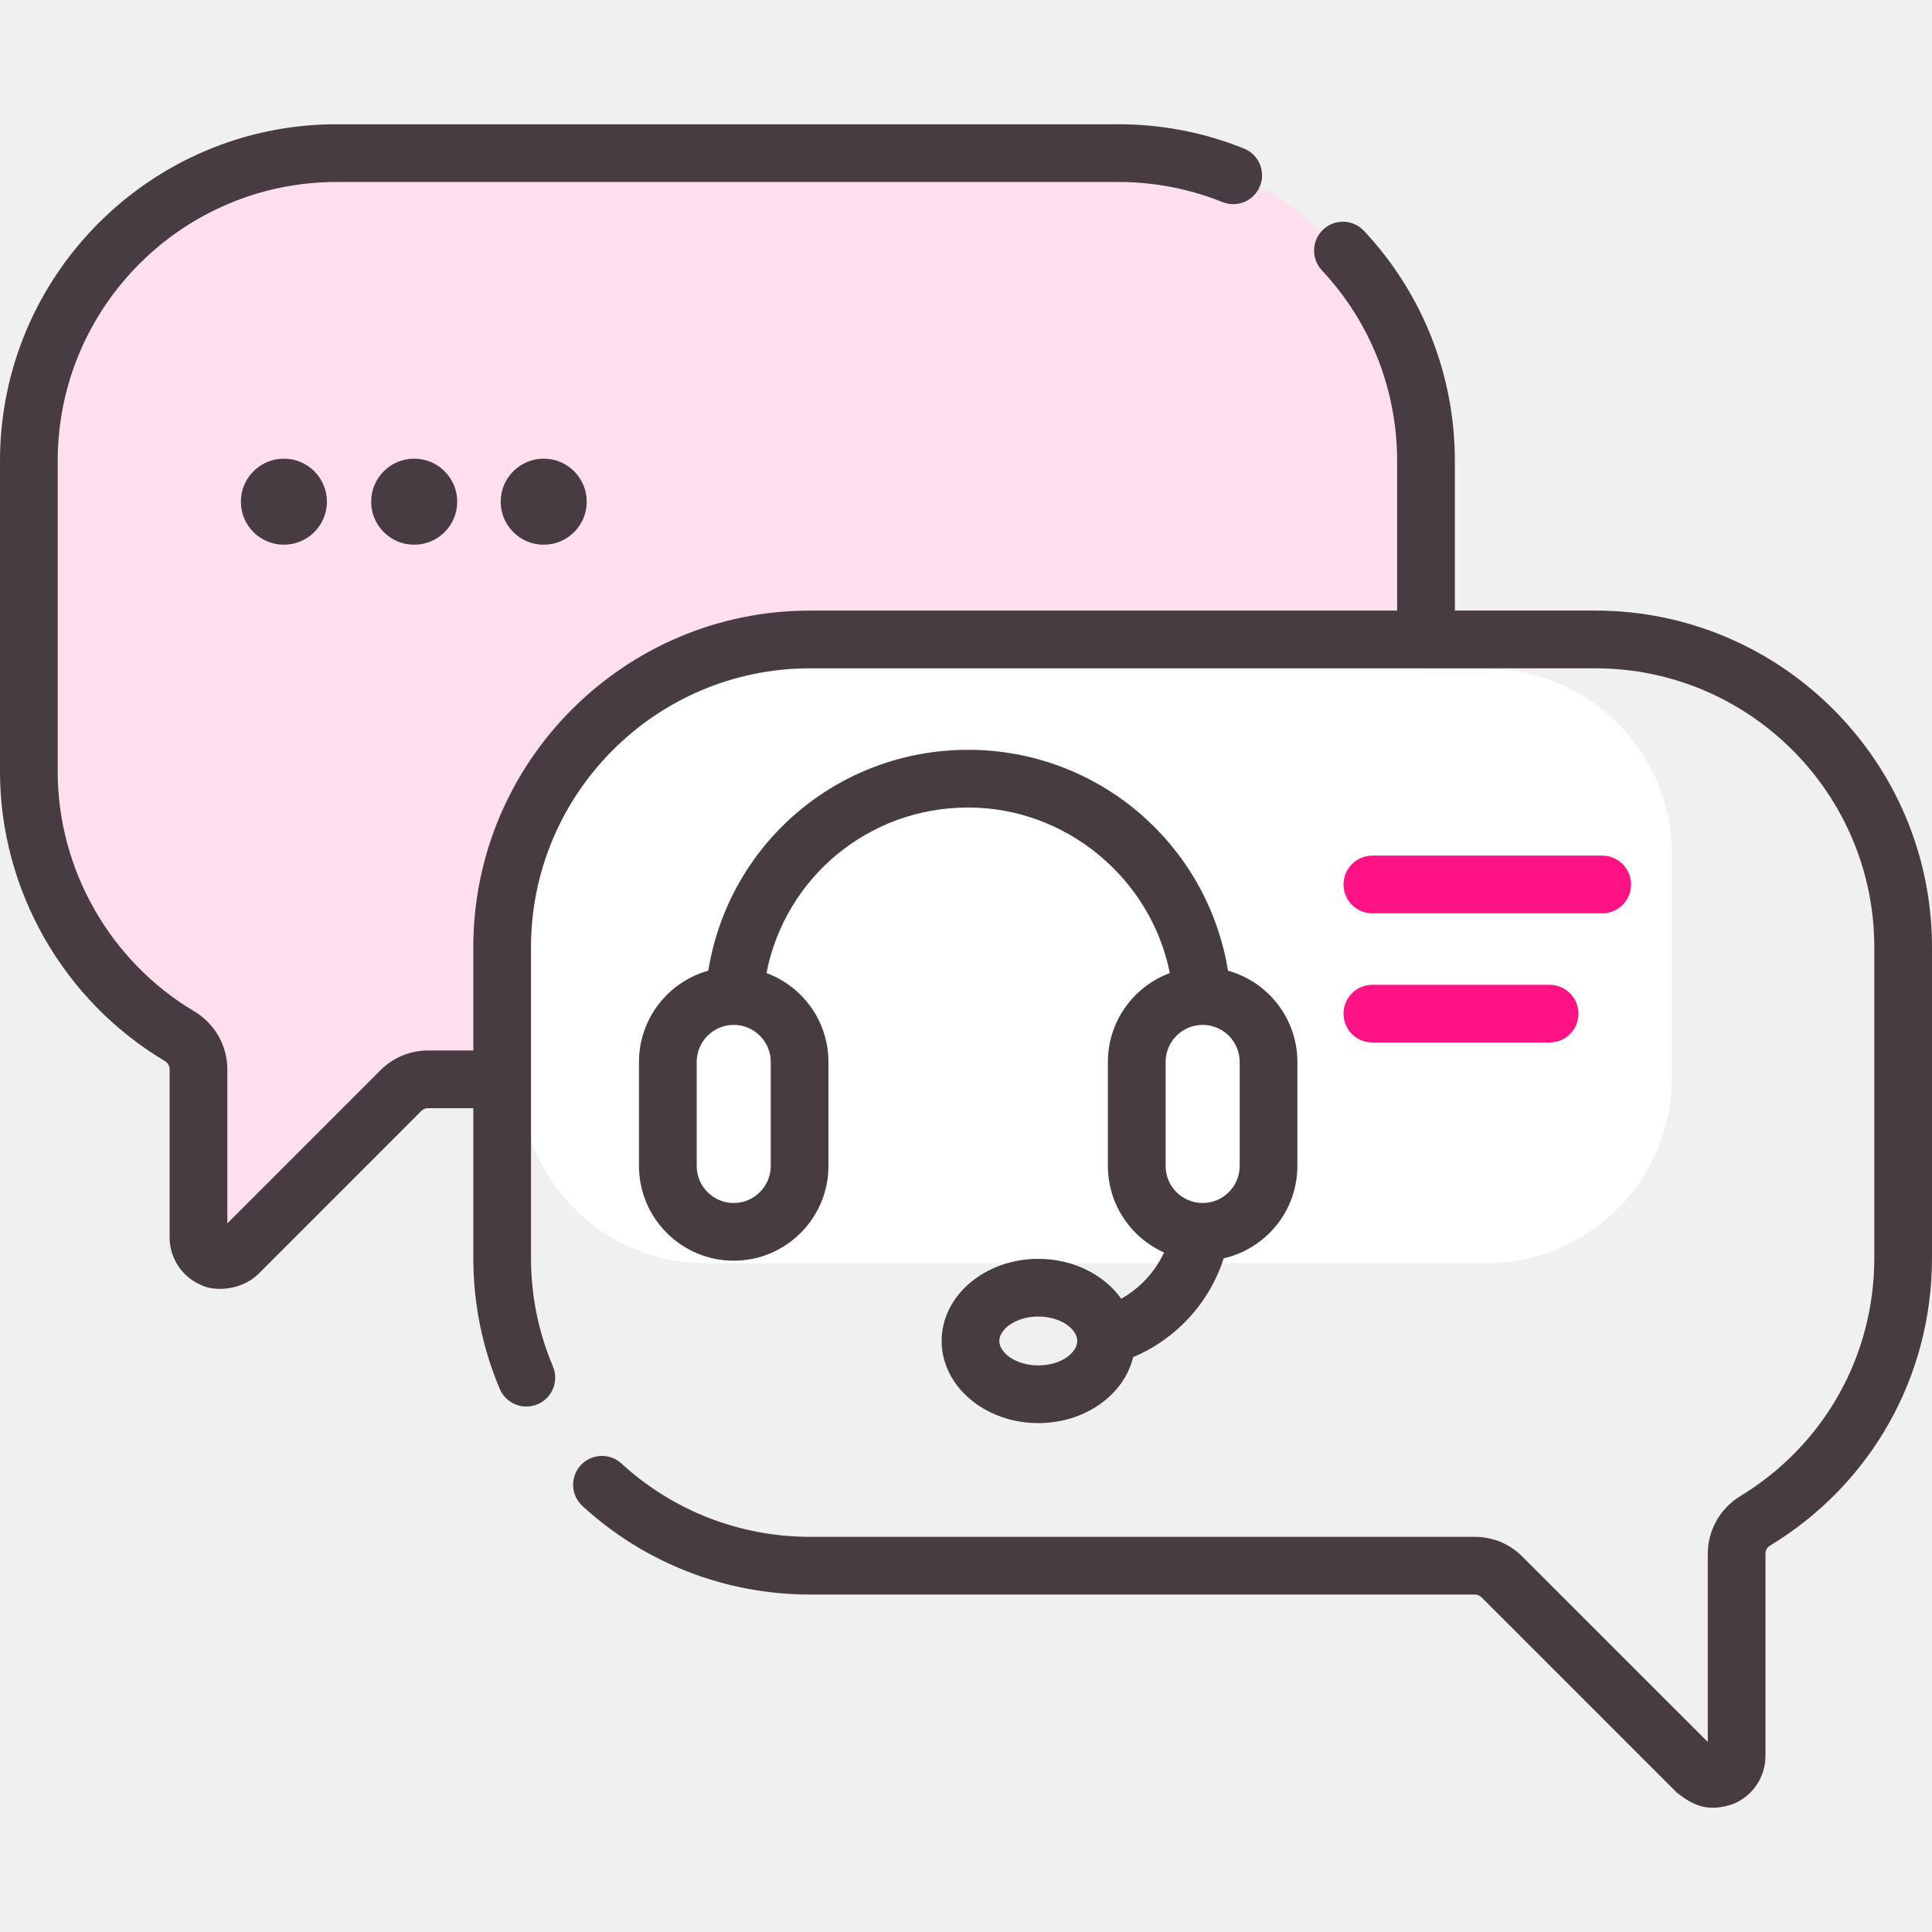
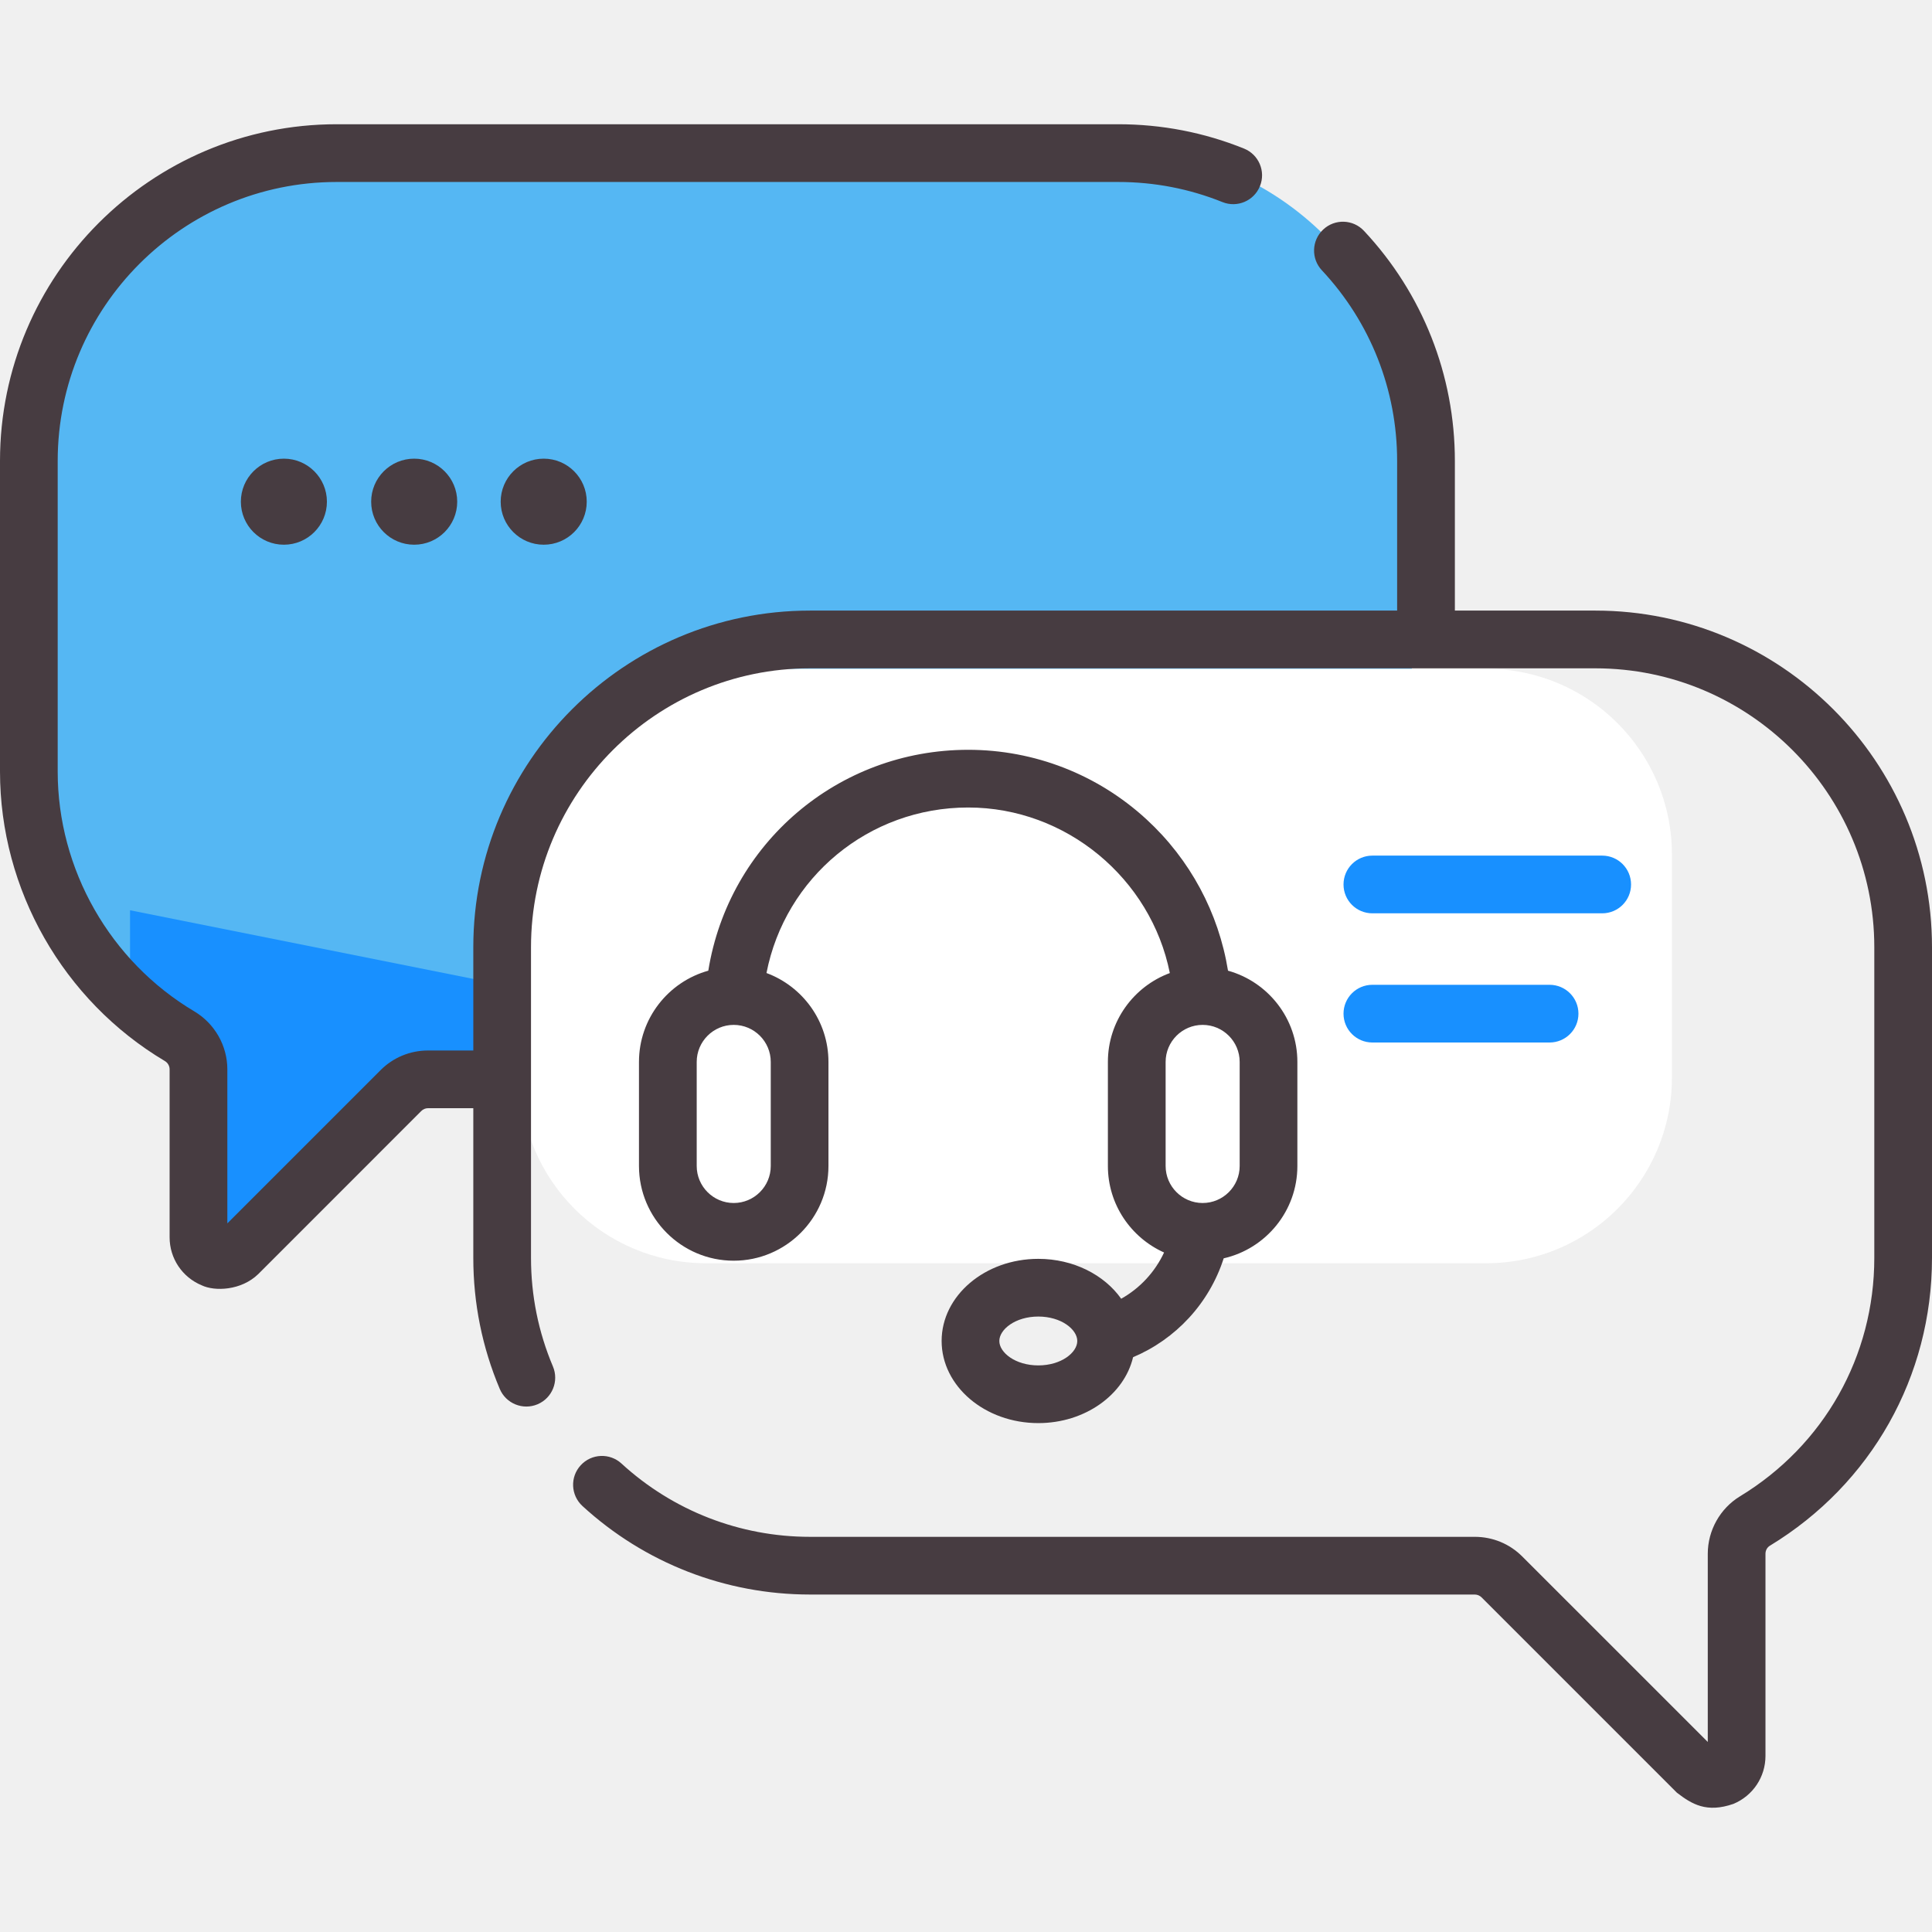
<svg xmlns="http://www.w3.org/2000/svg" width="52" height="52" viewBox="0 0 52 52" fill="none">
-   <rect x="1" y="4" width="37" height="24" rx="8" fill="#FFDFEE" />
+   <rect x="1" y="4" width="37" height="24" rx="8" fill="#55b7f3" />
  <rect x="14" y="18" width="31" height="16" rx="5" fill="white" />
-   <path d="M3.5 26.5V24.5L13.5 26.5L13 29H11.5L6.5 33L5.5 33.5V28.5L3.5 26.5Z" fill="#FFDFEE" />
+   <path d="M3.5 26.5V24.5L13.5 26.5L13 29H11.5L6.5 33L5.5 33.5V28.5L3.5 26.5Z" fill="#1890ff" />
  <path d="M42.939 16.434H39.158V12.406C39.158 10.097 38.289 7.898 36.712 6.214C36.419 5.9 35.927 5.884 35.614 6.178C35.301 6.471 35.285 6.962 35.578 7.275C36.885 8.671 37.604 10.493 37.604 12.406V16.434H21.8C16.804 16.434 12.739 20.499 12.739 25.495V28.274H11.522C11.038 28.274 10.583 28.462 10.241 28.805L6.119 32.927V28.78C6.119 28.145 5.779 27.548 5.231 27.222C2.962 25.874 1.553 23.4 1.553 20.766V12.406C1.553 8.266 4.921 4.898 9.061 4.898H30.096C31.067 4.898 32.011 5.08 32.902 5.439C33.3 5.599 33.752 5.407 33.912 5.009C34.073 4.611 33.88 4.159 33.483 3.999C32.406 3.564 31.267 3.344 30.096 3.344H9.061C4.065 3.344 0 7.409 0 12.406V20.766C0 23.945 1.7 26.93 4.437 28.558C4.516 28.605 4.565 28.69 4.565 28.78V33.302C4.565 33.87 4.904 34.376 5.428 34.594C5.778 34.762 6.493 34.738 6.952 34.291L11.339 29.903C11.388 29.854 11.453 29.827 11.522 29.827H12.739V33.856C12.739 35.079 12.979 36.266 13.451 37.383C13.618 37.778 14.074 37.963 14.469 37.796C14.864 37.629 15.049 37.173 14.882 36.778C14.491 35.853 14.292 34.87 14.292 33.856V25.496C14.292 21.356 17.66 17.988 21.8 17.988H42.939C47.079 17.988 50.447 21.356 50.447 25.496V33.856C50.447 36.5 49.095 38.9 46.83 40.275C46.297 40.6 45.965 41.191 45.965 41.82V46.885L40.974 41.895C40.632 41.552 40.177 41.364 39.693 41.364H21.8C19.916 41.364 18.114 40.663 16.727 39.391C16.411 39.101 15.919 39.122 15.63 39.438C15.339 39.754 15.361 40.245 15.677 40.535C17.352 42.071 19.526 42.917 21.8 42.917H39.693C39.761 42.917 39.828 42.945 39.876 42.993L45.132 48.249C45.537 48.561 45.934 48.802 46.655 48.552C47.179 48.334 47.518 47.828 47.518 47.26V41.82C47.518 41.73 47.563 41.647 47.637 41.603C50.369 39.943 52 37.047 52 33.856V25.495C52 20.499 47.935 16.434 42.939 16.434Z" fill="#473C41" />
  <path d="M30.177 34.956C29.722 34.313 28.892 33.882 27.946 33.882C26.511 33.882 25.344 34.873 25.344 36.092C25.344 37.311 26.511 38.303 27.946 38.303C29.205 38.303 30.258 37.539 30.497 36.529C31.642 36.046 32.544 35.085 32.936 33.868C34.07 33.61 34.919 32.594 34.919 31.383V28.582C34.919 27.413 34.128 26.425 33.052 26.126C32.799 24.566 32.033 23.134 30.858 22.053C29.546 20.846 27.842 20.181 26.059 20.181C22.55 20.181 19.615 22.709 19.064 26.126C17.989 26.425 17.198 27.413 17.198 28.582V31.382C17.198 32.788 18.342 33.932 19.748 33.932C21.154 33.932 22.298 32.788 22.298 31.382V28.582C22.298 27.485 21.602 26.549 20.63 26.189C21.133 23.616 23.382 21.734 26.059 21.734C28.701 21.734 30.979 23.649 31.486 26.19C30.514 26.55 29.819 27.486 29.819 28.582V31.382C29.819 32.419 30.441 33.312 31.331 33.711C31.084 34.241 30.678 34.675 30.177 34.956ZM27.946 36.75C27.328 36.75 26.897 36.404 26.897 36.093C26.897 35.782 27.328 35.435 27.946 35.435C28.564 35.435 28.995 35.782 28.995 36.093C28.995 36.404 28.564 36.75 27.946 36.75ZM20.745 31.383C20.745 31.932 20.298 32.379 19.748 32.379C19.199 32.379 18.752 31.932 18.752 31.383V28.582C18.752 28.032 19.199 27.585 19.748 27.585C20.298 27.585 20.745 28.032 20.745 28.582V31.383ZM31.373 28.582C31.373 28.032 31.82 27.585 32.369 27.585C32.919 27.585 33.366 28.032 33.366 28.582V31.383C33.366 31.932 32.919 32.379 32.369 32.379C31.82 32.379 31.373 31.932 31.373 31.383V28.582Z" fill="#473C41" />
-   <path d="M36.937 24.582H43.124C43.553 24.582 43.9 24.235 43.9 23.806C43.9 23.377 43.553 23.029 43.124 23.029H36.937C36.508 23.029 36.161 23.377 36.161 23.806C36.161 24.235 36.508 24.582 36.937 24.582Z" fill="#FF1284" />
-   <path d="M36.937 28.059H41.708C42.136 28.059 42.484 27.712 42.484 27.283C42.484 26.854 42.136 26.506 41.708 26.506H36.937C36.508 26.506 36.161 26.854 36.161 27.283C36.161 27.712 36.508 28.059 36.937 28.059Z" fill="#FF1284" />
+   <path d="M36.937 24.582H43.124C43.553 24.582 43.9 24.235 43.9 23.806C43.9 23.377 43.553 23.029 43.124 23.029H36.937C36.508 23.029 36.161 23.377 36.161 23.806C36.161 24.235 36.508 24.582 36.937 24.582Z" fill="#1890ff" />
+   <path d="M36.937 28.059H41.708C42.136 28.059 42.484 27.712 42.484 27.283C42.484 26.854 42.136 26.506 41.708 26.506H36.937C36.508 26.506 36.161 26.854 36.161 27.283C36.161 27.712 36.508 28.059 36.937 28.059Z" fill="#1890ff" />
  <path d="M7.641 14.661C8.28 14.661 8.799 14.143 8.799 13.503C8.799 12.864 8.28 12.345 7.641 12.345C7.001 12.345 6.483 12.864 6.483 13.503C6.483 14.143 7.001 14.661 7.641 14.661Z" fill="#473C41" />
  <path d="M11.148 14.661C11.787 14.661 12.306 14.143 12.306 13.503C12.306 12.864 11.787 12.345 11.148 12.345C10.508 12.345 9.99 12.864 9.99 13.503C9.99 14.143 10.508 14.661 11.148 14.661Z" fill="#473C41" />
  <path d="M14.634 14.661C15.274 14.661 15.792 14.143 15.792 13.503C15.792 12.864 15.274 12.345 14.634 12.345C13.995 12.345 13.476 12.864 13.476 13.503C13.476 14.143 13.995 14.661 14.634 14.661Z" fill="#473C41" />
</svg>
